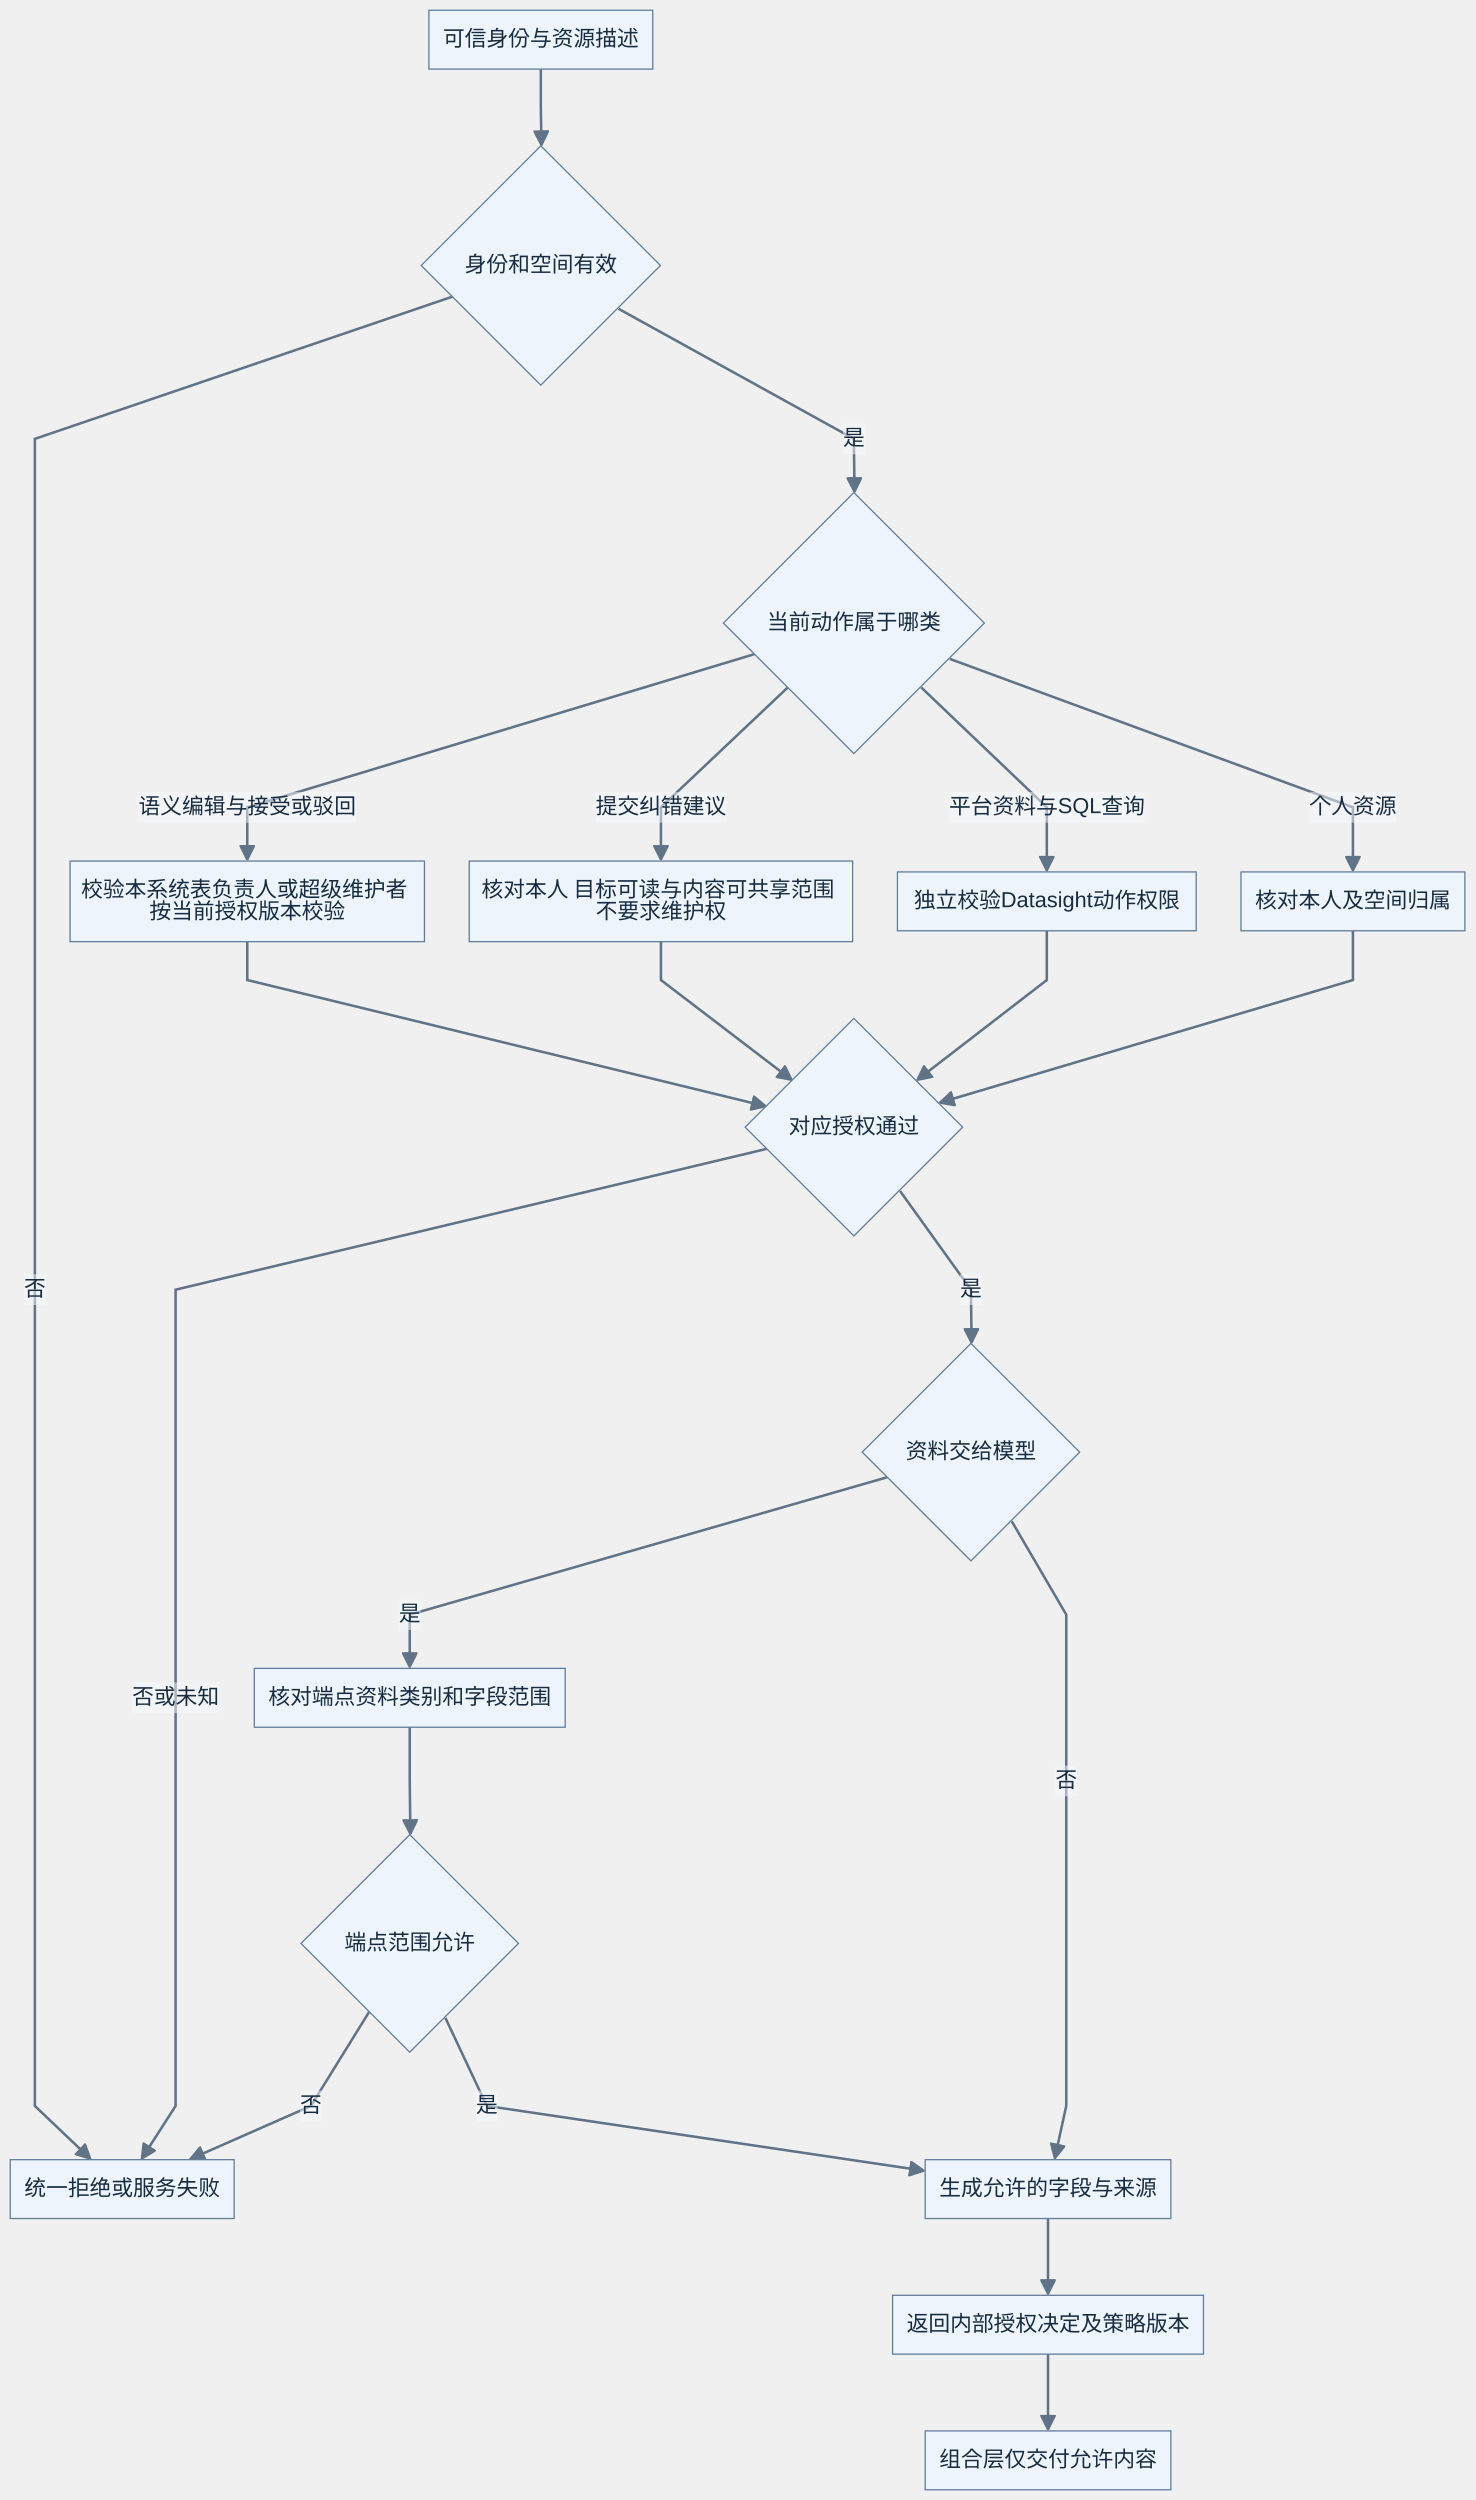
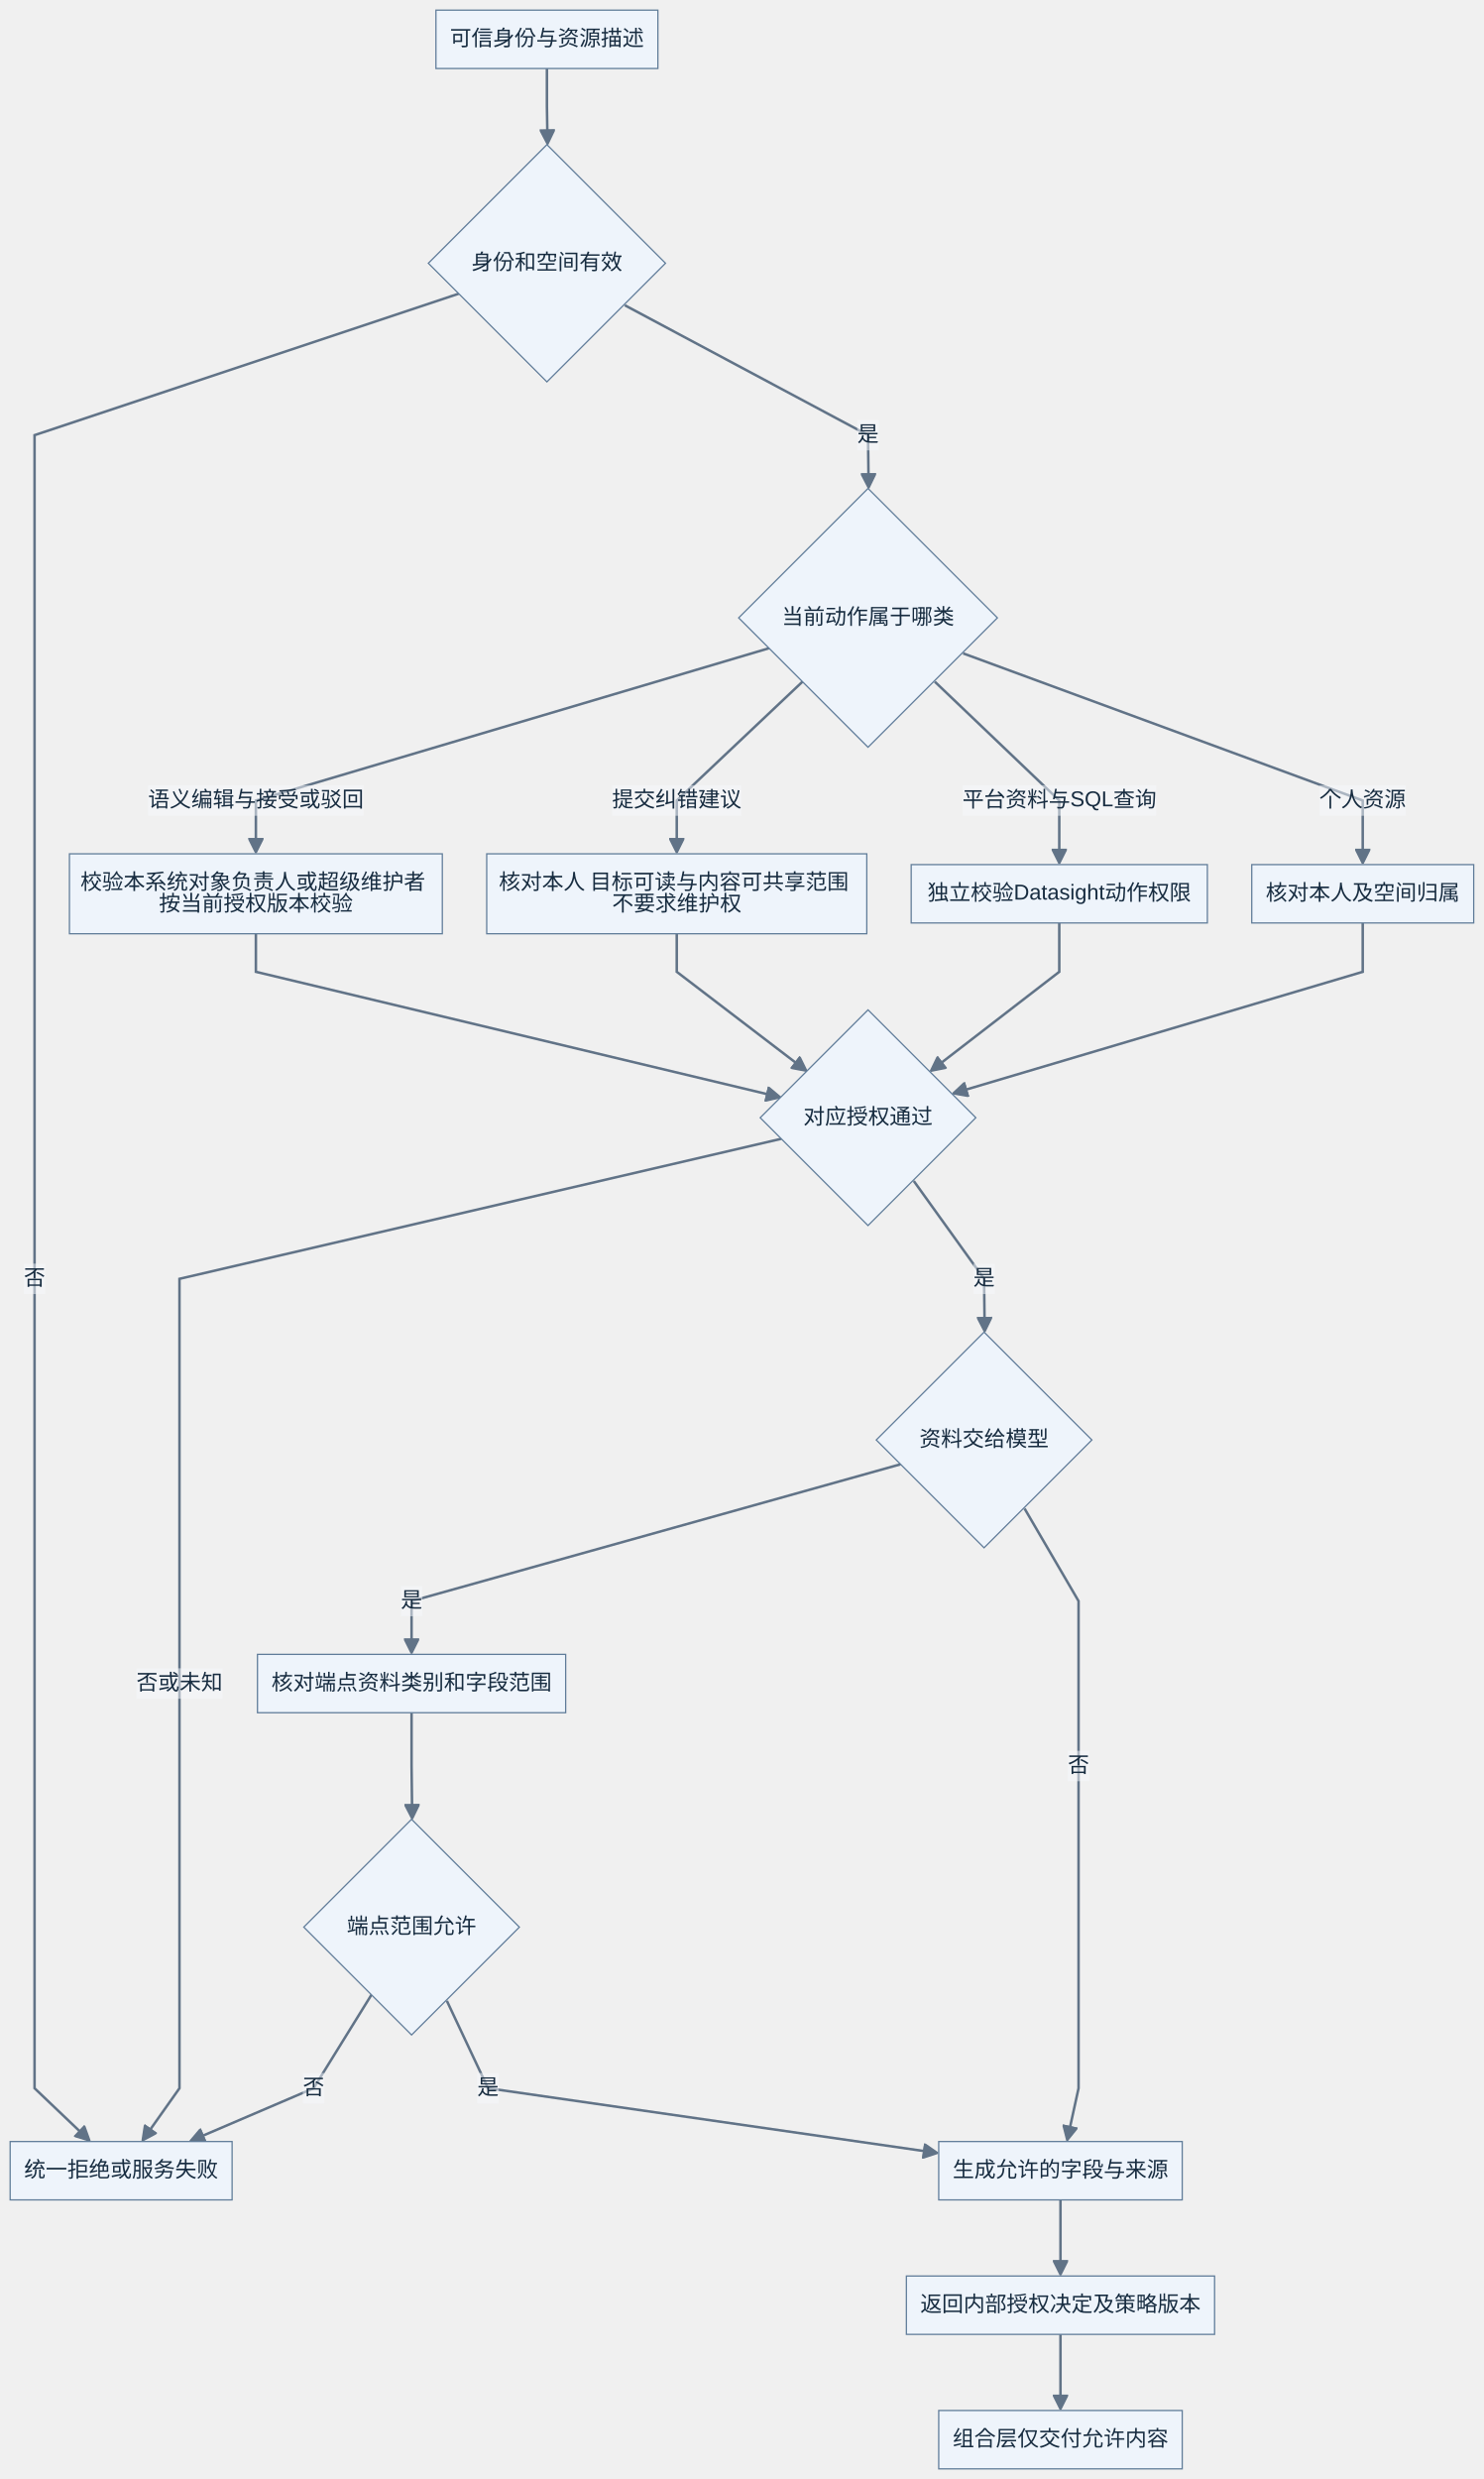
- <svg xmlns="http://www.w3.org/2000/svg" aria-roledescription="flowchart-v2" role="graphics-document document" viewBox="-8 -8 1152.938 1954" height="1954" width="1152.938" id="diagramF01">
+ <svg xmlns="http://www.w3.org/2000/svg" aria-roledescription="flowchart-v2" role="graphics-document document" viewBox="-8 -8 1169.938 1954" height="1954" width="1169.938" id="diagramF01">
  <style>#diagramF01{font-family:PingFang SC,Microsoft YaHei,Arial,sans-serif;font-size:17px;fill:#172c40;}#diagramF01 .error-icon{fill:#ffffff;}#diagramF01 .error-text{fill:#000000;stroke:#000000;}#diagramF01 .edge-thickness-normal{stroke-width:2px;}#diagramF01 .edge-thickness-thick{stroke-width:3.5px;}#diagramF01 .edge-pattern-solid{stroke-dasharray:0;}#diagramF01 .edge-pattern-dashed{stroke-dasharray:3;}#diagramF01 .edge-pattern-dotted{stroke-dasharray:2;}#diagramF01 .marker{fill:#617387;stroke:#617387;}#diagramF01 .marker.cross{stroke:#617387;}#diagramF01 svg{font-family:PingFang SC,Microsoft YaHei,Arial,sans-serif;font-size:17px;}#diagramF01 .label{font-family:PingFang SC,Microsoft YaHei,Arial,sans-serif;color:#172c40;}#diagramF01 .cluster-label text{fill:#000000;}#diagramF01 .cluster-label span,#diagramF01 p{color:#000000;}#diagramF01 .label text,#diagramF01 span,#diagramF01 p{fill:#172c40;color:#172c40;}#diagramF01 .node rect,#diagramF01 .node circle,#diagramF01 .node ellipse,#diagramF01 .node polygon,#diagramF01 .node path{fill:#eef4fb;stroke:#607c99;stroke-width:1px;}#diagramF01 .flowchart-label text{text-anchor:middle;}#diagramF01 .node .katex path{fill:#000;stroke:#000;stroke-width:1px;}#diagramF01 .node .label{text-align:center;}#diagramF01 .node.clickable{cursor:pointer;}#diagramF01 .arrowheadPath{fill:#0b0b0b;}#diagramF01 .edgePath .path{stroke:#617387;stroke-width:2.0px;}#diagramF01 .flowchart-link{stroke:#617387;fill:none;}#diagramF01 .edgeLabel{background-color:#f5f8fb;text-align:center;}#diagramF01 .edgeLabel rect{opacity:0.5;background-color:#f5f8fb;fill:#f5f8fb;}#diagramF01 .labelBkg{background-color:rgba(245, 248, 251, 0.5);}#diagramF01 .cluster rect{fill:#f7f9fc;stroke:#bccbd9;stroke-width:1px;}#diagramF01 .cluster text{fill:#000000;}#diagramF01 .cluster span,#diagramF01 p{color:#000000;}#diagramF01 div.mermaidTooltip{position:absolute;text-align:center;max-width:200px;padding:2px;font-family:PingFang SC,Microsoft YaHei,Arial,sans-serif;font-size:12px;background:#ffffff;border:1px solid hsl(0, 0%, 90%);border-radius:2px;pointer-events:none;z-index:100;}#diagramF01 .flowchartTitleText{text-anchor:middle;font-size:18px;fill:#172c40;}#diagramF01 :root{--mermaid-font-family:PingFang SC,Microsoft YaHei,Arial,sans-serif;}</style>
  <g>
    <marker orient="auto" markerHeight="12" markerWidth="12" markerUnits="userSpaceOnUse" refY="5" refX="6" viewBox="0 0 10 10" class="marker flowchart" id="diagramF01_flowchart-pointEnd">
      <path style="stroke-width: 1; stroke-dasharray: 1, 0;" class="arrowMarkerPath" d="M 0 0 L 10 5 L 0 10 z" />
    </marker>
    <marker orient="auto" markerHeight="12" markerWidth="12" markerUnits="userSpaceOnUse" refY="5" refX="4.5" viewBox="0 0 10 10" class="marker flowchart" id="diagramF01_flowchart-pointStart">
      <path style="stroke-width: 1; stroke-dasharray: 1, 0;" class="arrowMarkerPath" d="M 0 5 L 10 10 L 10 0 z" />
    </marker>
    <marker orient="auto" markerHeight="11" markerWidth="11" markerUnits="userSpaceOnUse" refY="5" refX="11" viewBox="0 0 10 10" class="marker flowchart" id="diagramF01_flowchart-circleEnd">
      <circle style="stroke-width: 1; stroke-dasharray: 1, 0;" class="arrowMarkerPath" r="5" cy="5" cx="5" />
    </marker>
    <marker orient="auto" markerHeight="11" markerWidth="11" markerUnits="userSpaceOnUse" refY="5" refX="-1" viewBox="0 0 10 10" class="marker flowchart" id="diagramF01_flowchart-circleStart">
      <circle style="stroke-width: 1; stroke-dasharray: 1, 0;" class="arrowMarkerPath" r="5" cy="5" cx="5" />
    </marker>
    <marker orient="auto" markerHeight="11" markerWidth="11" markerUnits="userSpaceOnUse" refY="5.2" refX="12" viewBox="0 0 11 11" class="marker cross flowchart" id="diagramF01_flowchart-crossEnd">
      <path style="stroke-width: 2; stroke-dasharray: 1, 0;" class="arrowMarkerPath" d="M 1,1 l 9,9 M 10,1 l -9,9" />
    </marker>
    <marker orient="auto" markerHeight="11" markerWidth="11" markerUnits="userSpaceOnUse" refY="5.2" refX="-1" viewBox="0 0 11 11" class="marker cross flowchart" id="diagramF01_flowchart-crossStart">
      <path style="stroke-width: 2; stroke-dasharray: 1, 0;" class="arrowMarkerPath" d="M 1,1 l 9,9 M 10,1 l -9,9" />
    </marker>
    <g class="root">
      <g class="clusters" />
      <g class="edgePaths">
-         <path marker-end="url(#diagramF01_flowchart-pointEnd)" style="fill:none;" class="edge-thickness-normal edge-pattern-solid flowchart-link LS-A LE-B" id="L-A-B-0" d="M414.715,46L414.715,76L415.128,101.201" />
-         <path marker-end="url(#diagramF01_flowchart-pointEnd)" style="fill:none;" class="edge-thickness-normal edge-pattern-solid flowchart-link LS-B LE-X" id="L-B-X-0" d="M345.576,223.861L19.25,335L19.25,479L19.25,623L19.25,696.5L19.25,758L19.25,873L19.25,1000L19.25,1127L19.25,1254L19.25,1319L19.25,1384L19.25,1511L19.25,1638L59.512,1676.345" />
-         <path marker-end="url(#diagramF01_flowchart-pointEnd)" style="fill:none;" class="edge-thickness-normal edge-pattern-solid flowchart-link LS-B LE-C" id="L-B-C-0" d="M475.389,233.325L659.383,335L659.82,372.2" />
-         <path marker-end="url(#diagramF01_flowchart-pointEnd)" style="fill:none;" class="edge-thickness-normal edge-pattern-solid flowchart-link LS-C LE-L" id="L-C-L-0" d="M581.645,503.262L185.25,623L185.25,659.7" />
-         <path marker-end="url(#diagramF01_flowchart-pointEnd)" style="fill:none;" class="edge-thickness-normal edge-pattern-solid flowchart-link LS-C LE-Proposal" id="L-C-Proposal-0" d="M607.707,529.324L508.586,623L508.586,659.7" />
-         <path marker-end="url(#diagramF01_flowchart-pointEnd)" style="fill:none;" class="edge-thickness-normal edge-pattern-solid flowchart-link LS-C LE-P" id="L-C-P-0" d="M712.059,529.324L810.18,623L810.18,668.2" />
-         <path marker-end="url(#diagramF01_flowchart-pointEnd)" style="fill:none;" class="edge-thickness-normal edge-pattern-solid flowchart-link LS-C LE-O" id="L-C-O-0" d="M734.38,507.003L1049.438,623L1049.438,668.2" />
-         <path marker-end="url(#diagramF01_flowchart-pointEnd)" style="fill:none;" class="edge-thickness-normal edge-pattern-solid flowchart-link LS-L LE-V" id="L-L-V-0" d="M185.25,728L185.25,758L586.325,855.654" />
-         <path marker-end="url(#diagramF01_flowchart-pointEnd)" style="fill:none;" class="edge-thickness-normal edge-pattern-solid flowchart-link LS-P LE-V" id="L-P-V-0" d="M810.18,719.5L810.18,758L712.303,833.487" />
-         <path marker-end="url(#diagramF01_flowchart-pointEnd)" style="fill:none;" class="edge-thickness-normal edge-pattern-solid flowchart-link LS-O LE-V" id="L-O-V-0" d="M1049.438,719.5L1049.438,758L730.609,852.638" />
-         <path marker-end="url(#diagramF01_flowchart-pointEnd)" style="fill:none;" class="edge-thickness-normal edge-pattern-solid flowchart-link LS-Proposal LE-V" id="L-Proposal-V-0" d="M508.586,728L508.586,758L607.447,833.507" />
-         <path marker-end="url(#diagramF01_flowchart-pointEnd)" style="fill:none;" class="edge-thickness-normal edge-pattern-solid flowchart-link LS-V LE-X" id="L-V-X-0" d="M591.31,889.927L129.25,1000L129.25,1127L129.25,1254L129.25,1319L129.25,1384L129.25,1511L129.25,1638L105.137,1675.541" />
-         <path marker-end="url(#diagramF01_flowchart-pointEnd)" style="fill:none;" class="edge-thickness-normal edge-pattern-solid flowchart-link LS-V LE-D" id="L-V-D-0" d="M695.478,922.905L750.883,1000L751.32,1037.2" />
-         <path marker-end="url(#diagramF01_flowchart-pointEnd)" style="fill:none;" class="edge-thickness-normal edge-pattern-solid flowchart-link LS-D LE-E" id="L-D-E-0" d="M685.468,1146.585L312.25,1254L312.25,1290.7" />
-         <path marker-end="url(#diagramF01_flowchart-pointEnd)" style="fill:none;" class="edge-thickness-normal edge-pattern-solid flowchart-link LS-D LE-F" id="L-D-F-0" d="M782.81,1181.073L825.383,1254L825.383,1319L825.383,1384L825.383,1511L825.383,1638L817.31,1674.823" />
-         <path marker-end="url(#diagramF01_flowchart-pointEnd)" style="fill:none;" class="edge-thickness-normal edge-pattern-solid flowchart-link LS-E LE-J" id="L-E-J-0" d="M312.25,1342L312.25,1384L312.688,1421.2" />
-         <path marker-end="url(#diagramF01_flowchart-pointEnd)" style="fill:none;" class="edge-thickness-normal edge-pattern-solid flowchart-link LS-J LE-X" id="L-J-X-0" d="M280.602,1564.352L235,1638L144.542,1677.863" />
-         <path marker-end="url(#diagramF01_flowchart-pointEnd)" style="fill:none;" class="edge-thickness-normal edge-pattern-solid flowchart-link LS-J LE-F" id="L-J-F-0" d="M340.1,1569.15L372.5,1638L709.89,1687.997" />
-         <path marker-end="url(#diagramF01_flowchart-pointEnd)" style="fill:none;" class="edge-thickness-normal edge-pattern-solid flowchart-link LS-F LE-G" id="L-F-G-0" d="M811.133,1726L811.133,1756L811.133,1780.7" />
-         <path marker-end="url(#diagramF01_flowchart-pointEnd)" style="fill:none;" class="edge-thickness-normal edge-pattern-solid flowchart-link LS-G LE-H" id="L-G-H-0" d="M811.133,1832L811.133,1862L811.133,1886.7" />
+         <path marker-end="url(#diagramF01_flowchart-pointEnd)" style="fill:none;" class="edge-thickness-normal edge-pattern-solid flowchart-link LS-A LE-B" id="L-A-B-0" d="M423.215,46L423.215,76L423.628,101.201" />
+         <path marker-end="url(#diagramF01_flowchart-pointEnd)" style="fill:none;" class="edge-thickness-normal edge-pattern-solid flowchart-link LS-B LE-X" id="L-B-X-0" d="M353.7,223.485L19.25,335L19.25,479L19.25,623L19.25,696.5L19.25,758L19.25,873L19.25,1000L19.25,1127L19.25,1254L19.25,1319L19.25,1384L19.25,1511L19.25,1638L59.512,1676.345" />
+         <path marker-end="url(#diagramF01_flowchart-pointEnd)" style="fill:none;" class="edge-thickness-normal edge-pattern-solid flowchart-link LS-B LE-C" id="L-B-C-0" d="M484.618,232.597L676.383,335L676.82,372.2" />
+         <path marker-end="url(#diagramF01_flowchart-pointEnd)" style="fill:none;" class="edge-thickness-normal edge-pattern-solid flowchart-link LS-C LE-L" id="L-C-L-0" d="M598.322,502.94L193.75,623L193.75,659.7" />
+         <path marker-end="url(#diagramF01_flowchart-pointEnd)" style="fill:none;" class="edge-thickness-normal edge-pattern-solid flowchart-link LS-C LE-Proposal" id="L-C-Proposal-0" d="M624.707,529.324L525.586,623L525.586,659.7" />
+         <path marker-end="url(#diagramF01_flowchart-pointEnd)" style="fill:none;" class="edge-thickness-normal edge-pattern-solid flowchart-link LS-C LE-P" id="L-C-P-0" d="M729.059,529.324L827.18,623L827.18,668.2" />
+         <path marker-end="url(#diagramF01_flowchart-pointEnd)" style="fill:none;" class="edge-thickness-normal edge-pattern-solid flowchart-link LS-C LE-O" id="L-C-O-0" d="M751.38,507.003L1066.438,623L1066.438,668.2" />
+         <path marker-end="url(#diagramF01_flowchart-pointEnd)" style="fill:none;" class="edge-thickness-normal edge-pattern-solid flowchart-link LS-L LE-V" id="L-L-V-0" d="M193.75,728L193.75,758L603.084,855.911" />
+         <path marker-end="url(#diagramF01_flowchart-pointEnd)" style="fill:none;" class="edge-thickness-normal edge-pattern-solid flowchart-link LS-P LE-V" id="L-P-V-0" d="M827.18,719.5L827.18,758L729.303,833.487" />
+         <path marker-end="url(#diagramF01_flowchart-pointEnd)" style="fill:none;" class="edge-thickness-normal edge-pattern-solid flowchart-link LS-O LE-V" id="L-O-V-0" d="M1066.438,719.5L1066.438,758L747.609,852.638" />
+         <path marker-end="url(#diagramF01_flowchart-pointEnd)" style="fill:none;" class="edge-thickness-normal edge-pattern-solid flowchart-link LS-Proposal LE-V" id="L-Proposal-V-0" d="M525.586,728L525.586,758L624.447,833.507" />
+         <path marker-end="url(#diagramF01_flowchart-pointEnd)" style="fill:none;" class="edge-thickness-normal edge-pattern-solid flowchart-link LS-V LE-X" id="L-V-X-0" d="M607.998,889.615L133.5,1000L133.5,1127L133.5,1254L133.5,1319L133.5,1384L133.5,1511L133.5,1638L106.839,1675.674" />
+         <path marker-end="url(#diagramF01_flowchart-pointEnd)" style="fill:none;" class="edge-thickness-normal edge-pattern-solid flowchart-link LS-V LE-D" id="L-V-D-0" d="M712.478,922.905L767.883,1000L768.32,1037.2" />
+         <path marker-end="url(#diagramF01_flowchart-pointEnd)" style="fill:none;" class="edge-thickness-normal edge-pattern-solid flowchart-link LS-D LE-E" id="L-D-E-0" d="M702.047,1146.164L316.5,1254L316.5,1290.7" />
+         <path marker-end="url(#diagramF01_flowchart-pointEnd)" style="fill:none;" class="edge-thickness-normal edge-pattern-solid flowchart-link LS-D LE-F" id="L-D-F-0" d="M799.81,1181.073L842.383,1254L842.383,1319L842.383,1384L842.383,1511L842.383,1638L834.31,1674.823" />
+         <path marker-end="url(#diagramF01_flowchart-pointEnd)" style="fill:none;" class="edge-thickness-normal edge-pattern-solid flowchart-link LS-E LE-J" id="L-E-J-0" d="M316.5,1342L316.5,1384L316.938,1421.2" />
+         <path marker-end="url(#diagramF01_flowchart-pointEnd)" style="fill:none;" class="edge-thickness-normal edge-pattern-solid flowchart-link LS-J LE-X" id="L-J-X-0" d="M284.852,1564.352L239.25,1638L146.068,1677.913" />
+         <path marker-end="url(#diagramF01_flowchart-pointEnd)" style="fill:none;" class="edge-thickness-normal edge-pattern-solid flowchart-link LS-J LE-F" id="L-J-F-0" d="M344.35,1569.15L376.75,1638L726.887,1688.42" />
+         <path marker-end="url(#diagramF01_flowchart-pointEnd)" style="fill:none;" class="edge-thickness-normal edge-pattern-solid flowchart-link LS-F LE-G" id="L-F-G-0" d="M828.133,1726L828.133,1756L828.133,1780.7" />
+         <path marker-end="url(#diagramF01_flowchart-pointEnd)" style="fill:none;" class="edge-thickness-normal edge-pattern-solid flowchart-link LS-G LE-H" id="L-G-H-0" d="M828.133,1832L828.133,1862L828.133,1886.7" />
      </g>
      <g class="edgeLabels">
        <g class="edgeLabel">
          <g transform="translate(0, 0)" class="label">
            <rect height="0" width="0" ry="0" rx="0" />
            <text style="">
              <tspan class="row" x="0" dy="1em" xml:space="preserve" />
            </text>
          </g>
        </g>
        <g transform="translate(19.25, 1000)" class="edgeLabel">
          <g transform="translate(-8.5, -12)" class="label">
            <rect height="24" width="17" ry="0" rx="0" />
            <text style="">
              <tspan class="row" x="0" dy="1em" xml:space="preserve">否</tspan>
            </text>
          </g>
        </g>
-         <g transform="translate(659.3828, 335)" class="edgeLabel">
+         <g transform="translate(676.3828, 335)" class="edgeLabel">
          <g transform="translate(-8.5, -12)" class="label">
            <rect height="24" width="17" ry="0" rx="0" />
            <text style="">
              <tspan class="row" x="0" dy="1em" xml:space="preserve">是</tspan>
            </text>
          </g>
        </g>
-         <g transform="translate(185.25, 623)" class="edgeLabel">
+         <g transform="translate(193.75, 623)" class="edgeLabel">
          <g transform="translate(-85, -12)" class="label">
            <rect height="24" width="170" ry="0" rx="0" />
            <text style="">
              <tspan class="row" x="0" dy="1em" xml:space="preserve">语义编辑与接受或驳回</tspan>
            </text>
          </g>
        </g>
-         <g transform="translate(508.5859, 623)" class="edgeLabel">
+         <g transform="translate(525.5859, 623)" class="edgeLabel">
          <g transform="translate(-51, -12)" class="label">
            <rect height="24" width="102" ry="0" rx="0" />
            <text style="">
              <tspan class="row" x="0" dy="1em" xml:space="preserve">提交纠错建议</tspan>
            </text>
          </g>
        </g>
-         <g transform="translate(810.1797, 623)" class="edgeLabel">
+         <g transform="translate(827.1797, 623)" class="edgeLabel">
          <g transform="translate(-76.39062, -12)" class="label">
            <rect height="24" width="152.781" ry="0" rx="0" />
            <text style="">
              <tspan class="row" x="0" dy="1em" xml:space="preserve">平台资料与SQL查询</tspan>
            </text>
          </g>
        </g>
-         <g transform="translate(1049.438, 623)" class="edgeLabel">
+         <g transform="translate(1066.438, 623)" class="edgeLabel">
          <g transform="translate(-34, -12)" class="label">
            <rect height="24" width="68" ry="0" rx="0" />
            <text style="">
              <tspan class="row" x="0" dy="1em" xml:space="preserve">个人资源</tspan>
            </text>
          </g>
        </g>
        <g class="edgeLabel">
          <g transform="translate(0, 0)" class="label">
            <rect height="0" width="0" ry="0" rx="0" />
            <text style="">
              <tspan class="row" x="0" dy="1em" xml:space="preserve" />
            </text>
          </g>
        </g>
        <g class="edgeLabel">
          <g transform="translate(0, 0)" class="label">
            <rect height="0" width="0" ry="0" rx="0" />
            <text style="">
              <tspan class="row" x="0" dy="1em" xml:space="preserve" />
            </text>
          </g>
        </g>
        <g class="edgeLabel">
          <g transform="translate(0, 0)" class="label">
            <rect height="0" width="0" ry="0" rx="0" />
            <text style="">
              <tspan class="row" x="0" dy="1em" xml:space="preserve" />
            </text>
          </g>
        </g>
        <g class="edgeLabel">
          <g transform="translate(0, 0)" class="label">
            <rect height="0" width="0" ry="0" rx="0" />
            <text style="">
              <tspan class="row" x="0" dy="1em" xml:space="preserve" />
            </text>
          </g>
        </g>
-         <g transform="translate(129.25, 1319)" class="edgeLabel">
+         <g transform="translate(133.5, 1319)" class="edgeLabel">
          <g transform="translate(-34, -12)" class="label">
            <rect height="24" width="68" ry="0" rx="0" />
            <text style="">
              <tspan class="row" x="0" dy="1em" xml:space="preserve">否或未知</tspan>
            </text>
          </g>
        </g>
-         <g transform="translate(750.8828, 1000)" class="edgeLabel">
+         <g transform="translate(767.8828, 1000)" class="edgeLabel">
          <g transform="translate(-8.5, -12)" class="label">
            <rect height="24" width="17" ry="0" rx="0" />
            <text style="">
              <tspan class="row" x="0" dy="1em" xml:space="preserve">是</tspan>
            </text>
          </g>
        </g>
-         <g transform="translate(312.25, 1254)" class="edgeLabel">
+         <g transform="translate(316.5, 1254)" class="edgeLabel">
          <g transform="translate(-8.5, -12)" class="label">
            <rect height="24" width="17" ry="0" rx="0" />
            <text style="">
              <tspan class="row" x="0" dy="1em" xml:space="preserve">是</tspan>
            </text>
          </g>
        </g>
-         <g transform="translate(825.3828, 1384)" class="edgeLabel">
+         <g transform="translate(842.3828, 1384)" class="edgeLabel">
          <g transform="translate(-8.5, -12)" class="label">
            <rect height="24" width="17" ry="0" rx="0" />
            <text style="">
              <tspan class="row" x="0" dy="1em" xml:space="preserve">否</tspan>
            </text>
          </g>
        </g>
        <g class="edgeLabel">
          <g transform="translate(0, 0)" class="label">
            <rect height="0" width="0" ry="0" rx="0" />
            <text style="">
              <tspan class="row" x="0" dy="1em" xml:space="preserve" />
            </text>
          </g>
        </g>
-         <g transform="translate(235, 1638)" class="edgeLabel">
+         <g transform="translate(239.25, 1638)" class="edgeLabel">
          <g transform="translate(-8.5, -12)" class="label">
            <rect height="24" width="17" ry="0" rx="0" />
            <text style="">
              <tspan class="row" x="0" dy="1em" xml:space="preserve">否</tspan>
            </text>
          </g>
        </g>
-         <g transform="translate(372.5, 1638)" class="edgeLabel">
+         <g transform="translate(376.75, 1638)" class="edgeLabel">
          <g transform="translate(-8.5, -12)" class="label">
            <rect height="24" width="17" ry="0" rx="0" />
            <text style="">
              <tspan class="row" x="0" dy="1em" xml:space="preserve">是</tspan>
            </text>
          </g>
        </g>
        <g class="edgeLabel">
          <g transform="translate(0, 0)" class="label">
            <rect height="0" width="0" ry="0" rx="0" />
            <text style="">
              <tspan class="row" x="0" dy="1em" xml:space="preserve" />
            </text>
          </g>
        </g>
        <g class="edgeLabel">
          <g transform="translate(0, 0)" class="label">
            <rect height="0" width="0" ry="0" rx="0" />
            <text style="">
              <tspan class="row" x="0" dy="1em" xml:space="preserve" />
            </text>
          </g>
        </g>
      </g>
      <g class="nodes">
-         <g transform="translate(414.7148, 23)" data-id="A" data-node="true" id="flowchart-A-88" class="node default default flowchart-label">
+         <g transform="translate(423.2148, 23)" data-id="A" data-node="true" id="flowchart-A-88" class="node default default flowchart-label">
          <rect height="46" width="175" y="-23" x="-87.5" ry="0" rx="0" style="" class="basic label-container" />
          <g transform="translate(0, -12)" style="" class="label">
            <rect />
            <text style="">
              <tspan class="row" x="0" dy="1em" xml:space="preserve">可信身份与资源描述</tspan>
            </text>
          </g>
        </g>
-         <g transform="translate(414.7148, 199.5)" data-id="B" data-node="true" id="flowchart-B-89" class="node default default flowchart-label">
+         <g transform="translate(423.2148, 199.5)" data-id="B" data-node="true" id="flowchart-B-89" class="node default default flowchart-label">
          <polygon style="" transform="translate(-93.5,93.5)" class="label-container" points="93.5,0 187,-93.5 93.5,-187 0,-93.5" />
          <g transform="translate(0, -12)" style="" class="label">
            <rect />
            <text style="">
              <tspan class="row" x="0" dy="1em" xml:space="preserve">身份和空间有效</tspan>
            </text>
          </g>
        </g>
        <g transform="translate(87.5, 1703)" data-id="X" data-node="true" id="flowchart-X-91" class="node default default flowchart-label">
          <rect height="46" width="175" y="-23" x="-87.5" ry="0" rx="0" style="" class="basic label-container" />
          <g transform="translate(0, -12)" style="" class="label">
            <rect />
            <text style="">
              <tspan class="row" x="0" dy="1em" xml:space="preserve">统一拒绝或服务失败</tspan>
            </text>
          </g>
        </g>
-         <g transform="translate(659.3828, 479)" data-id="C" data-node="true" id="flowchart-C-93" class="node default default flowchart-label">
+         <g transform="translate(676.3828, 479)" data-id="C" data-node="true" id="flowchart-C-93" class="node default default flowchart-label">
          <polygon style="" transform="translate(-102,102)" class="label-container" points="102,0 204,-102 102,-204 0,-102" />
          <g transform="translate(0, -12)" style="" class="label">
            <rect />
            <text style="">
              <tspan class="row" x="0" dy="1em" xml:space="preserve">当前动作属于哪类</tspan>
            </text>
          </g>
        </g>
-         <g transform="translate(185.25, 696.5)" data-id="L" data-node="true" id="flowchart-L-95" class="node default default flowchart-label">
-           <rect height="63" width="277" y="-31.5" x="-138.5" ry="0" rx="0" style="" class="basic label-container" />
+         <g transform="translate(193.75, 696.5)" data-id="L" data-node="true" id="flowchart-L-95" class="node default default flowchart-label">
+           <rect height="63" width="294" y="-31.5" x="-147" ry="0" rx="0" style="" class="basic label-container" />
          <g transform="translate(0, -20.5)" style="" class="label">
            <rect />
            <text style="">
-               <tspan class="row" x="0" dy="1em" xml:space="preserve">校验本系统表负责人或超级维护者</tspan>
+               <tspan class="row" x="0" dy="1em" xml:space="preserve">校验本系统对象负责人或超级维护者</tspan>
              <tspan class="row" x="0" dy="1em" xml:space="preserve">按当前授权版本校验</tspan>
            </text>
          </g>
        </g>
-         <g transform="translate(508.5859, 696.5)" data-id="Proposal" data-node="true" id="flowchart-Proposal-97" class="node default default flowchart-label">
+         <g transform="translate(525.5859, 696.5)" data-id="Proposal" data-node="true" id="flowchart-Proposal-97" class="node default default flowchart-label">
          <rect height="63" width="299.672" y="-31.5" x="-149.836" ry="0" rx="0" style="" class="basic label-container" />
          <g transform="translate(0, -20.5)" style="" class="label">
            <rect />
            <text style="">
              <tspan class="row" x="0" dy="1em" xml:space="preserve">核对本人 目标可读与内容可共享范围</tspan>
              <tspan class="row" x="0" dy="1em" xml:space="preserve">不要求维护权</tspan>
            </text>
          </g>
        </g>
-         <g transform="translate(810.1797, 696.5)" data-id="P" data-node="true" id="flowchart-P-99" class="node default default flowchart-label">
+         <g transform="translate(827.1797, 696.5)" data-id="P" data-node="true" id="flowchart-P-99" class="node default default flowchart-label">
          <rect height="46" width="233.516" y="-23" x="-116.758" ry="0" rx="0" style="" class="basic label-container" />
          <g transform="translate(0, -12)" style="" class="label">
            <rect />
            <text style="">
              <tspan class="row" x="0" dy="1em" xml:space="preserve">独立校验Datasight动作权限</tspan>
            </text>
          </g>
        </g>
-         <g transform="translate(1049.438, 696.5)" data-id="O" data-node="true" id="flowchart-O-101" class="node default default flowchart-label">
+         <g transform="translate(1066.438, 696.5)" data-id="O" data-node="true" id="flowchart-O-101" class="node default default flowchart-label">
          <rect height="46" width="175" y="-23" x="-87.5" ry="0" rx="0" style="" class="basic label-container" />
          <g transform="translate(0, -12)" style="" class="label">
            <rect />
            <text style="">
              <tspan class="row" x="0" dy="1em" xml:space="preserve">核对本人及空间归属</tspan>
            </text>
          </g>
        </g>
-         <g transform="translate(659.3828, 873)" data-id="V" data-node="true" id="flowchart-V-103" class="node default default flowchart-label">
+         <g transform="translate(676.3828, 873)" data-id="V" data-node="true" id="flowchart-V-103" class="node default default flowchart-label">
          <polygon style="" transform="translate(-85,85)" class="label-container" points="85,0 170,-85 85,-170 0,-85" />
          <g transform="translate(0, -12)" style="" class="label">
            <rect />
            <text style="">
              <tspan class="row" x="0" dy="1em" xml:space="preserve">对应授权通过</tspan>
            </text>
          </g>
        </g>
-         <g transform="translate(750.8828, 1127)" data-id="D" data-node="true" id="flowchart-D-113" class="node default default flowchart-label">
+         <g transform="translate(767.8828, 1127)" data-id="D" data-node="true" id="flowchart-D-113" class="node default default flowchart-label">
          <polygon style="" transform="translate(-85,85)" class="label-container" points="85,0 170,-85 85,-170 0,-85" />
          <g transform="translate(0, -12)" style="" class="label">
            <rect />
            <text style="">
              <tspan class="row" x="0" dy="1em" xml:space="preserve">资料交给模型</tspan>
            </text>
          </g>
        </g>
-         <g transform="translate(312.25, 1319)" data-id="E" data-node="true" id="flowchart-E-115" class="node default default flowchart-label">
+         <g transform="translate(316.5, 1319)" data-id="E" data-node="true" id="flowchart-E-115" class="node default default flowchart-label">
          <rect height="46" width="243" y="-23" x="-121.5" ry="0" rx="0" style="" class="basic label-container" />
          <g transform="translate(0, -12)" style="" class="label">
            <rect />
            <text style="">
              <tspan class="row" x="0" dy="1em" xml:space="preserve">核对端点资料类别和字段范围</tspan>
            </text>
          </g>
        </g>
-         <g transform="translate(811.1328, 1703)" data-id="F" data-node="true" id="flowchart-F-117" class="node default default flowchart-label">
+         <g transform="translate(828.1328, 1703)" data-id="F" data-node="true" id="flowchart-F-117" class="node default default flowchart-label">
          <rect height="46" width="192" y="-23" x="-96" ry="0" rx="0" style="" class="basic label-container" />
          <g transform="translate(0, -12)" style="" class="label">
            <rect />
            <text style="">
              <tspan class="row" x="0" dy="1em" xml:space="preserve">生成允许的字段与来源</tspan>
            </text>
          </g>
        </g>
-         <g transform="translate(312.25, 1511)" data-id="J" data-node="true" id="flowchart-J-119" class="node default default flowchart-label">
+         <g transform="translate(316.5, 1511)" data-id="J" data-node="true" id="flowchart-J-119" class="node default default flowchart-label">
          <polygon style="" transform="translate(-85,85)" class="label-container" points="85,0 170,-85 85,-170 0,-85" />
          <g transform="translate(0, -12)" style="" class="label">
            <rect />
            <text style="">
              <tspan class="row" x="0" dy="1em" xml:space="preserve">端点范围允许</tspan>
            </text>
          </g>
        </g>
-         <g transform="translate(811.1328, 1809)" data-id="G" data-node="true" id="flowchart-G-125" class="node default default flowchart-label">
+         <g transform="translate(828.1328, 1809)" data-id="G" data-node="true" id="flowchart-G-125" class="node default default flowchart-label">
          <rect height="46" width="243" y="-23" x="-121.5" ry="0" rx="0" style="" class="basic label-container" />
          <g transform="translate(0, -12)" style="" class="label">
            <rect />
            <text style="">
              <tspan class="row" x="0" dy="1em" xml:space="preserve">返回内部授权决定及策略版本</tspan>
            </text>
          </g>
        </g>
-         <g transform="translate(811.1328, 1915)" data-id="H" data-node="true" id="flowchart-H-127" class="node default default flowchart-label">
+         <g transform="translate(828.1328, 1915)" data-id="H" data-node="true" id="flowchart-H-127" class="node default default flowchart-label">
          <rect height="46" width="192" y="-23" x="-96" ry="0" rx="0" style="" class="basic label-container" />
          <g transform="translate(0, -12)" style="" class="label">
            <rect />
            <text style="">
              <tspan class="row" x="0" dy="1em" xml:space="preserve">组合层仅交付允许内容</tspan>
            </text>
          </g>
        </g>
      </g>
    </g>
  </g>
</svg>
